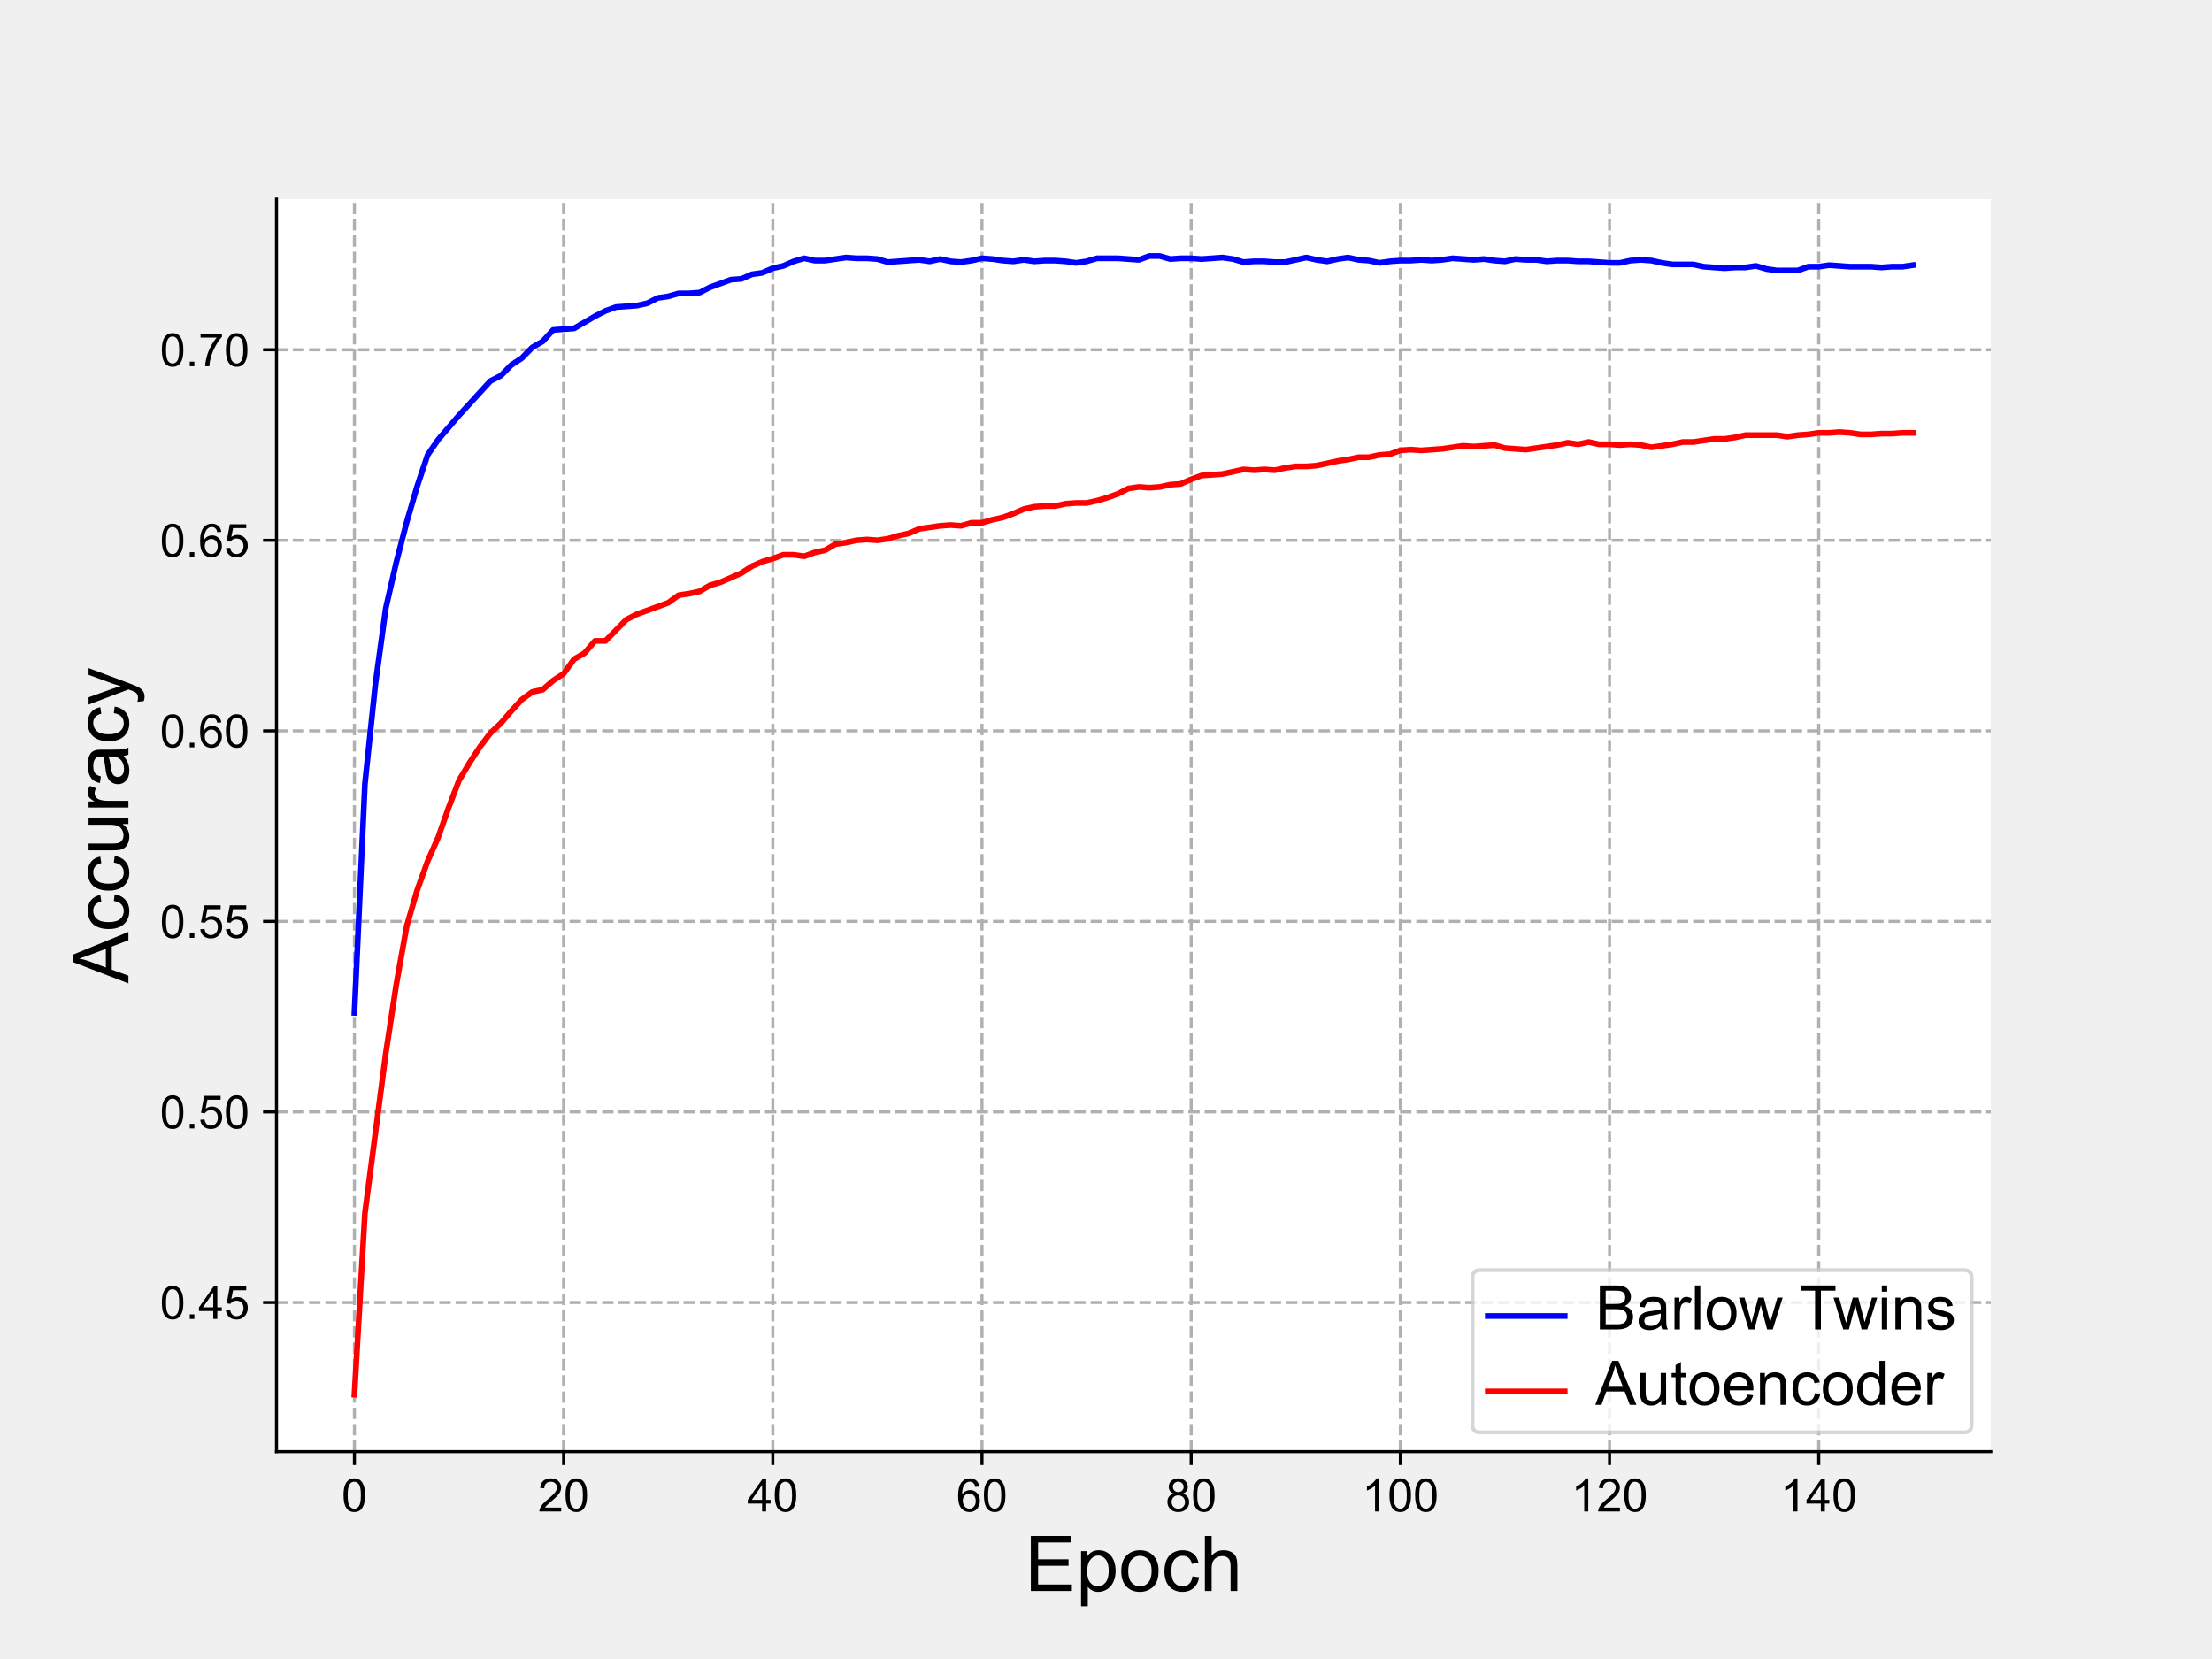
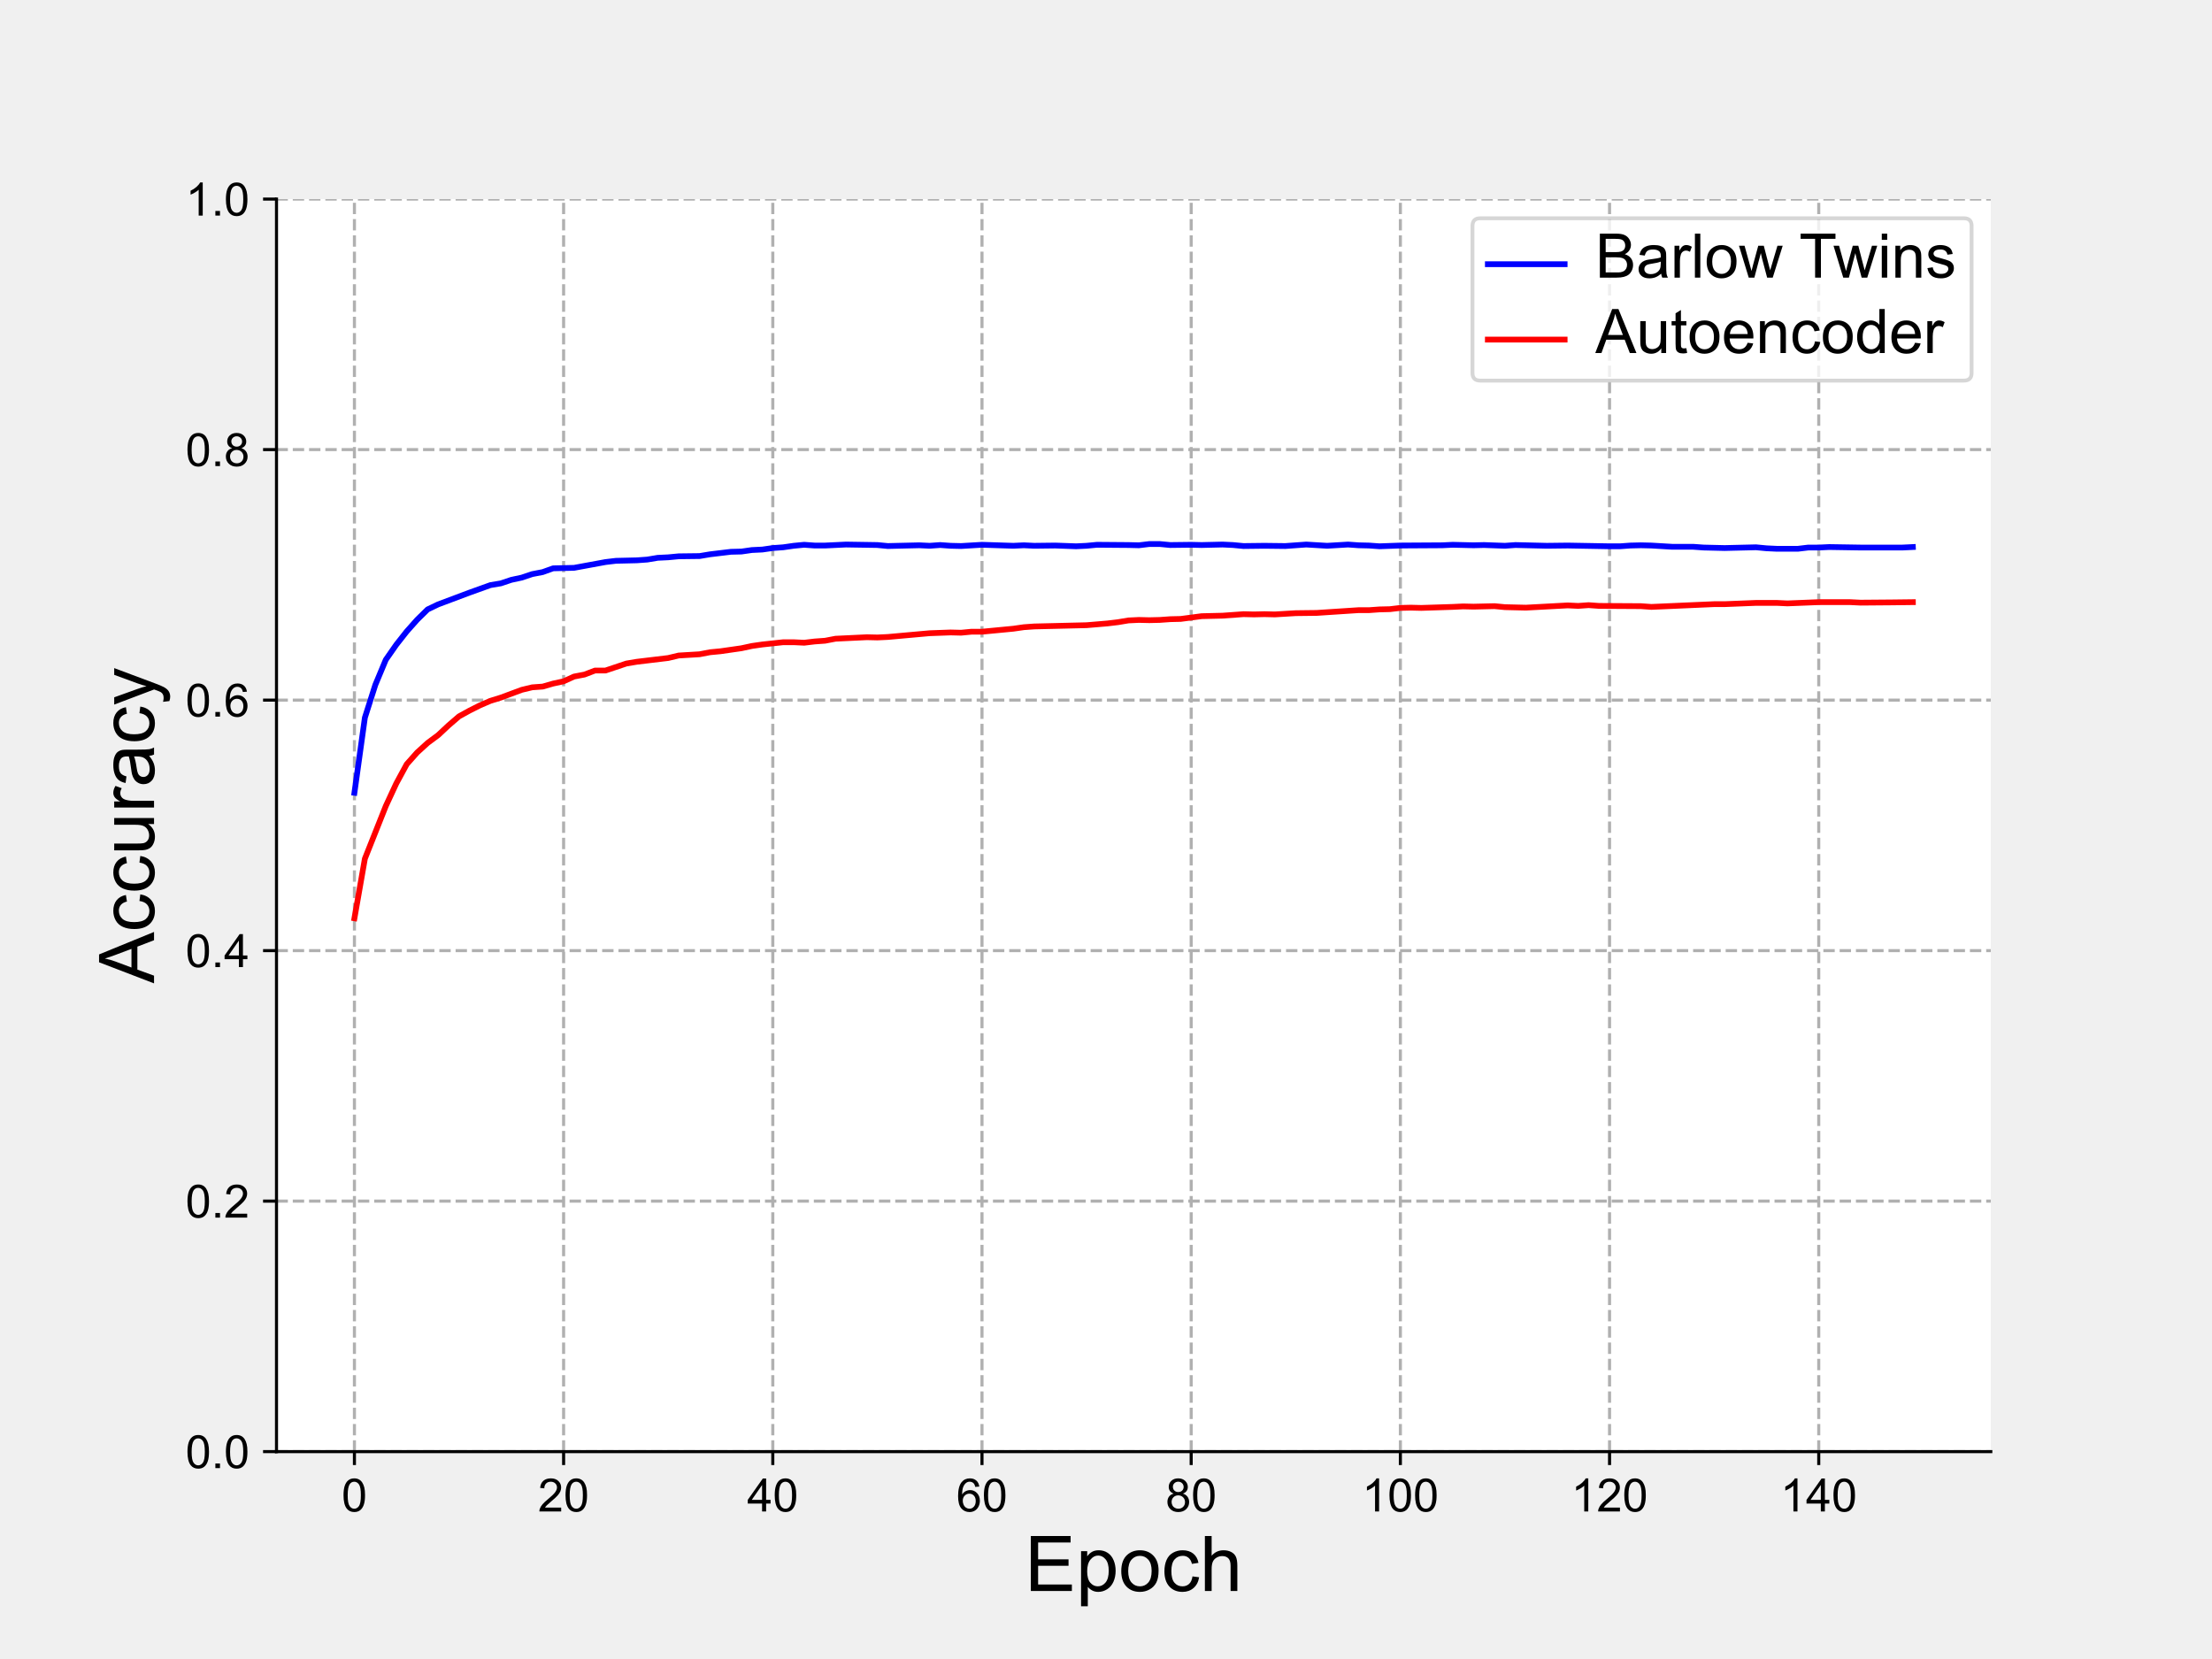
<svg xmlns="http://www.w3.org/2000/svg" xmlns:xlink="http://www.w3.org/1999/xlink" width="576pt" height="432pt" viewBox="0 0 576 432" version="1.1">
  <defs>
    <style type="text/css">*{stroke-linejoin: round; stroke-linecap: butt}</style>
  </defs>
  <g id="figure_1">
    <g id="patch_1">
      <path d="M 0 432  L 576 432  L 576 0  L 0 0  L 0 432  z " style="fill: none" />
    </g>
    <g id="axes_1">
      <g id="patch_2">
        <path d="M 72 378  L 518.4 378  L 518.4 51.84  L 72 51.84  z " style="fill: #ffffff" />
      </g>
      <g id="matplotlib.axis_1">
        <g id="xtick_1">
          <g id="line2d_1">
-             <path d="M 92.291 378  L 92.291 51.84  " clip-path="url(#pd581f96bc4)" style="fill: none; stroke-dasharray: 2.96,1.28; stroke-dashoffset: 0; stroke: #b0b0b0; stroke-width: 0.8" />
+             <path d="M 92.291 378  L 92.291 51.84  " clip-path="url(#pb1e32f045e)" style="fill: none; stroke-dasharray: 2.96,1.28; stroke-dashoffset: 0; stroke: #b0b0b0; stroke-width: 0.8" />
          </g>
          <g id="line2d_2">
            <defs>
-               <path id="m4a6453e1aa" d="M 0 0  L 0 3.5  " style="stroke: #000000; stroke-width: 0.8" />
-             </defs>
-             <g>
-               <use xlink:href="#m4a6453e1aa" x="92.291" y="378" style="stroke: #000000; stroke-width: 0.8" />
+               <path id="m71826ee433" d="M 0 0  L 0 3.5  " style="stroke: #000000; stroke-width: 0.8" />
+             </defs>
+             <g>
+               <use xlink:href="#m71826ee433" x="92.291" y="378" style="stroke: #000000; stroke-width: 0.8" />
            </g>
          </g>
          <g id="text_1">
            <g transform="translate(88.95435 393.5894)scale(0.12 -0.12)">
              <defs>
                <path id="ArialMT-30" d="M 266 2259  Q 266 3072 433 3567  Q 600 4063 929 4331  Q 1259 4600 1759 4600  Q 2128 4600 2406 4451  Q 2684 4303 2865 4023  Q 3047 3744 3150 3342  Q 3253 2941 3253 2259  Q 3253 1453 3087 958  Q 2922 463 2592 192  Q 2263 -78 1759 -78  Q 1097 -78 719 397  Q 266 969 266 2259  z M 844 2259  Q 844 1131 1108 757  Q 1372 384 1759 384  Q 2147 384 2411 759  Q 2675 1134 2675 2259  Q 2675 3391 2411 3762  Q 2147 4134 1753 4134  Q 1366 4134 1134 3806  Q 844 3388 844 2259  z " transform="scale(0.015625)" />
              </defs>
              <use xlink:href="#ArialMT-30" />
            </g>
          </g>
        </g>
        <g id="xtick_2">
          <g id="line2d_3">
-             <path d="M 146.763 378  L 146.763 51.84  " clip-path="url(#pd581f96bc4)" style="fill: none; stroke-dasharray: 2.96,1.28; stroke-dashoffset: 0; stroke: #b0b0b0; stroke-width: 0.8" />
+             <path d="M 146.763 378  L 146.763 51.84  " clip-path="url(#pb1e32f045e)" style="fill: none; stroke-dasharray: 2.96,1.28; stroke-dashoffset: 0; stroke: #b0b0b0; stroke-width: 0.8" />
          </g>
          <g id="line2d_4">
            <g>
-               <use xlink:href="#m4a6453e1aa" x="146.763" y="378" style="stroke: #000000; stroke-width: 0.8" />
+               <use xlink:href="#m71826ee433" x="146.763" y="378" style="stroke: #000000; stroke-width: 0.8" />
            </g>
          </g>
          <g id="text_2">
            <g transform="translate(140.09 393.5894)scale(0.12 -0.12)">
              <defs>
                <path id="ArialMT-32" d="M 3222 541  L 3222 0  L 194 0  Q 188 203 259 391  Q 375 700 629 1000  Q 884 1300 1366 1694  Q 2113 2306 2375 2664  Q 2638 3022 2638 3341  Q 2638 3675 2398 3904  Q 2159 4134 1775 4134  Q 1369 4134 1125 3890  Q 881 3647 878 3216  L 300 3275  Q 359 3922 746 4261  Q 1134 4600 1788 4600  Q 2447 4600 2831 4234  Q 3216 3869 3216 3328  Q 3216 3053 3103 2787  Q 2991 2522 2730 2228  Q 2469 1934 1863 1422  Q 1356 997 1212 845  Q 1069 694 975 541  L 3222 541  z " transform="scale(0.015625)" />
              </defs>
              <use xlink:href="#ArialMT-32" />
              <use xlink:href="#ArialMT-30" x="55.615" />
            </g>
          </g>
        </g>
        <g id="xtick_3">
          <g id="line2d_5">
-             <path d="M 201.235 378  L 201.235 51.84  " clip-path="url(#pd581f96bc4)" style="fill: none; stroke-dasharray: 2.96,1.28; stroke-dashoffset: 0; stroke: #b0b0b0; stroke-width: 0.8" />
+             <path d="M 201.235 378  L 201.235 51.84  " clip-path="url(#pb1e32f045e)" style="fill: none; stroke-dasharray: 2.96,1.28; stroke-dashoffset: 0; stroke: #b0b0b0; stroke-width: 0.8" />
          </g>
          <g id="line2d_6">
            <g>
-               <use xlink:href="#m4a6453e1aa" x="201.235" y="378" style="stroke: #000000; stroke-width: 0.8" />
+               <use xlink:href="#m71826ee433" x="201.235" y="378" style="stroke: #000000; stroke-width: 0.8" />
            </g>
          </g>
          <g id="text_3">
            <g transform="translate(194.5623 393.5894)scale(0.12 -0.12)">
              <defs>
                <path id="ArialMT-34" d="M 2069 0  L 2069 1097  L 81 1097  L 81 1613  L 2172 4581  L 2631 4581  L 2631 1613  L 3250 1613  L 3250 1097  L 2631 1097  L 2631 0  L 2069 0  z M 2069 1613  L 2069 3678  L 634 1613  L 2069 1613  z " transform="scale(0.015625)" />
              </defs>
              <use xlink:href="#ArialMT-34" />
              <use xlink:href="#ArialMT-30" x="55.615" />
            </g>
          </g>
        </g>
        <g id="xtick_4">
          <g id="line2d_7">
-             <path d="M 255.708 378  L 255.708 51.84  " clip-path="url(#pd581f96bc4)" style="fill: none; stroke-dasharray: 2.96,1.28; stroke-dashoffset: 0; stroke: #b0b0b0; stroke-width: 0.8" />
+             <path d="M 255.708 378  L 255.708 51.84  " clip-path="url(#pb1e32f045e)" style="fill: none; stroke-dasharray: 2.96,1.28; stroke-dashoffset: 0; stroke: #b0b0b0; stroke-width: 0.8" />
          </g>
          <g id="line2d_8">
            <g>
-               <use xlink:href="#m4a6453e1aa" x="255.708" y="378" style="stroke: #000000; stroke-width: 0.8" />
+               <use xlink:href="#m71826ee433" x="255.708" y="378" style="stroke: #000000; stroke-width: 0.8" />
            </g>
          </g>
          <g id="text_4">
            <g transform="translate(249.0345 393.5894)scale(0.12 -0.12)">
              <defs>
                <path id="ArialMT-36" d="M 3184 3459  L 2625 3416  Q 2550 3747 2413 3897  Q 2184 4138 1850 4138  Q 1581 4138 1378 3988  Q 1113 3794 959 3422  Q 806 3050 800 2363  Q 1003 2672 1297 2822  Q 1591 2972 1913 2972  Q 2475 2972 2870 2558  Q 3266 2144 3266 1488  Q 3266 1056 3080 686  Q 2894 316 2569 119  Q 2244 -78 1831 -78  Q 1128 -78 684 439  Q 241 956 241 2144  Q 241 3472 731 4075  Q 1159 4600 1884 4600  Q 2425 4600 2770 4297  Q 3116 3994 3184 3459  z M 888 1484  Q 888 1194 1011 928  Q 1134 663 1356 523  Q 1578 384 1822 384  Q 2178 384 2434 671  Q 2691 959 2691 1453  Q 2691 1928 2437 2201  Q 2184 2475 1800 2475  Q 1419 2475 1153 2201  Q 888 1928 888 1484  z " transform="scale(0.015625)" />
              </defs>
              <use xlink:href="#ArialMT-36" />
              <use xlink:href="#ArialMT-30" x="55.615" />
            </g>
          </g>
        </g>
        <g id="xtick_5">
          <g id="line2d_9">
-             <path d="M 310.18 378  L 310.18 51.84  " clip-path="url(#pd581f96bc4)" style="fill: none; stroke-dasharray: 2.96,1.28; stroke-dashoffset: 0; stroke: #b0b0b0; stroke-width: 0.8" />
+             <path d="M 310.18 378  L 310.18 51.84  " clip-path="url(#pb1e32f045e)" style="fill: none; stroke-dasharray: 2.96,1.28; stroke-dashoffset: 0; stroke: #b0b0b0; stroke-width: 0.8" />
          </g>
          <g id="line2d_10">
            <g>
-               <use xlink:href="#m4a6453e1aa" x="310.18" y="378" style="stroke: #000000; stroke-width: 0.8" />
+               <use xlink:href="#m71826ee433" x="310.18" y="378" style="stroke: #000000; stroke-width: 0.8" />
            </g>
          </g>
          <g id="text_5">
            <g transform="translate(303.5067 393.5894)scale(0.12 -0.12)">
              <defs>
                <path id="ArialMT-38" d="M 1131 2484  Q 781 2613 612 2850  Q 444 3088 444 3419  Q 444 3919 803 4259  Q 1163 4600 1759 4600  Q 2359 4600 2725 4251  Q 3091 3903 3091 3403  Q 3091 3084 2923 2848  Q 2756 2613 2416 2484  Q 2838 2347 3058 2040  Q 3278 1734 3278 1309  Q 3278 722 2862 322  Q 2447 -78 1769 -78  Q 1091 -78 675 323  Q 259 725 259 1325  Q 259 1772 486 2073  Q 713 2375 1131 2484  z M 1019 3438  Q 1019 3113 1228 2906  Q 1438 2700 1772 2700  Q 2097 2700 2305 2904  Q 2513 3109 2513 3406  Q 2513 3716 2298 3927  Q 2084 4138 1766 4138  Q 1444 4138 1231 3931  Q 1019 3725 1019 3438  z M 838 1322  Q 838 1081 952 856  Q 1066 631 1291 507  Q 1516 384 1775 384  Q 2178 384 2440 643  Q 2703 903 2703 1303  Q 2703 1709 2433 1975  Q 2163 2241 1756 2241  Q 1359 2241 1098 1978  Q 838 1716 838 1322  z " transform="scale(0.015625)" />
              </defs>
              <use xlink:href="#ArialMT-38" />
              <use xlink:href="#ArialMT-30" x="55.615" />
            </g>
          </g>
        </g>
        <g id="xtick_6">
          <g id="line2d_11">
-             <path d="M 364.652 378  L 364.652 51.84  " clip-path="url(#pd581f96bc4)" style="fill: none; stroke-dasharray: 2.96,1.28; stroke-dashoffset: 0; stroke: #b0b0b0; stroke-width: 0.8" />
+             <path d="M 364.652 378  L 364.652 51.84  " clip-path="url(#pb1e32f045e)" style="fill: none; stroke-dasharray: 2.96,1.28; stroke-dashoffset: 0; stroke: #b0b0b0; stroke-width: 0.8" />
          </g>
          <g id="line2d_12">
            <g>
-               <use xlink:href="#m4a6453e1aa" x="364.652" y="378" style="stroke: #000000; stroke-width: 0.8" />
+               <use xlink:href="#m71826ee433" x="364.652" y="378" style="stroke: #000000; stroke-width: 0.8" />
            </g>
          </g>
          <g id="text_6">
            <g transform="translate(354.6424 393.5894)scale(0.12 -0.12)">
              <defs>
                <path id="ArialMT-31" d="M 2384 0  L 1822 0  L 1822 3584  Q 1619 3391 1289 3197  Q 959 3003 697 2906  L 697 3450  Q 1169 3672 1522 3987  Q 1875 4303 2022 4600  L 2384 4600  L 2384 0  z " transform="scale(0.015625)" />
              </defs>
              <use xlink:href="#ArialMT-31" />
              <use xlink:href="#ArialMT-30" x="55.615" />
              <use xlink:href="#ArialMT-30" x="111.23" />
            </g>
          </g>
        </g>
        <g id="xtick_7">
          <g id="line2d_13">
-             <path d="M 419.124 378  L 419.124 51.84  " clip-path="url(#pd581f96bc4)" style="fill: none; stroke-dasharray: 2.96,1.28; stroke-dashoffset: 0; stroke: #b0b0b0; stroke-width: 0.8" />
+             <path d="M 419.124 378  L 419.124 51.84  " clip-path="url(#pb1e32f045e)" style="fill: none; stroke-dasharray: 2.96,1.28; stroke-dashoffset: 0; stroke: #b0b0b0; stroke-width: 0.8" />
          </g>
          <g id="line2d_14">
            <g>
-               <use xlink:href="#m4a6453e1aa" x="419.124" y="378" style="stroke: #000000; stroke-width: 0.8" />
+               <use xlink:href="#m71826ee433" x="419.124" y="378" style="stroke: #000000; stroke-width: 0.8" />
            </g>
          </g>
          <g id="text_7">
            <g transform="translate(409.1147 393.5894)scale(0.12 -0.12)">
              <use xlink:href="#ArialMT-31" />
              <use xlink:href="#ArialMT-32" x="55.615" />
              <use xlink:href="#ArialMT-30" x="111.23" />
            </g>
          </g>
        </g>
        <g id="xtick_8">
          <g id="line2d_15">
-             <path d="M 473.597 378  L 473.597 51.84  " clip-path="url(#pd581f96bc4)" style="fill: none; stroke-dasharray: 2.96,1.28; stroke-dashoffset: 0; stroke: #b0b0b0; stroke-width: 0.8" />
+             <path d="M 473.597 378  L 473.597 51.84  " clip-path="url(#pb1e32f045e)" style="fill: none; stroke-dasharray: 2.96,1.28; stroke-dashoffset: 0; stroke: #b0b0b0; stroke-width: 0.8" />
          </g>
          <g id="line2d_16">
            <g>
-               <use xlink:href="#m4a6453e1aa" x="473.597" y="378" style="stroke: #000000; stroke-width: 0.8" />
+               <use xlink:href="#m71826ee433" x="473.597" y="378" style="stroke: #000000; stroke-width: 0.8" />
            </g>
          </g>
          <g id="text_8">
            <g transform="translate(463.5869 393.5894)scale(0.12 -0.12)">
              <use xlink:href="#ArialMT-31" />
              <use xlink:href="#ArialMT-34" x="55.615" />
              <use xlink:href="#ArialMT-30" x="111.23" />
            </g>
          </g>
        </g>
        <g id="text_9">
          <g transform="translate(266.8469 414.29)scale(0.2 -0.2)">
            <defs>
              <path id="ArialMT-45" d="M 506 0  L 506 4581  L 3819 4581  L 3819 4041  L 1113 4041  L 1113 2638  L 3647 2638  L 3647 2100  L 1113 2100  L 1113 541  L 3925 541  L 3925 0  L 506 0  z " transform="scale(0.015625)" />
              <path id="ArialMT-70" d="M 422 -1272  L 422 3319  L 934 3319  L 934 2888  Q 1116 3141 1344 3267  Q 1572 3394 1897 3394  Q 2322 3394 2647 3175  Q 2972 2956 3137 2557  Q 3303 2159 3303 1684  Q 3303 1175 3120 767  Q 2938 359 2589 142  Q 2241 -75 1856 -75  Q 1575 -75 1351 44  Q 1128 163 984 344  L 984 -1272  L 422 -1272  z M 931 1641  Q 931 1000 1190 694  Q 1450 388 1819 388  Q 2194 388 2461 705  Q 2728 1022 2728 1688  Q 2728 2322 2467 2637  Q 2206 2953 1844 2953  Q 1484 2953 1207 2617  Q 931 2281 931 1641  z " transform="scale(0.015625)" />
              <path id="ArialMT-6f" d="M 213 1659  Q 213 2581 725 3025  Q 1153 3394 1769 3394  Q 2453 3394 2887 2945  Q 3322 2497 3322 1706  Q 3322 1066 3130 698  Q 2938 331 2570 128  Q 2203 -75 1769 -75  Q 1072 -75 642 372  Q 213 819 213 1659  z M 791 1659  Q 791 1022 1069 705  Q 1347 388 1769 388  Q 2188 388 2466 706  Q 2744 1025 2744 1678  Q 2744 2294 2464 2611  Q 2184 2928 1769 2928  Q 1347 2928 1069 2612  Q 791 2297 791 1659  z " transform="scale(0.015625)" />
              <path id="ArialMT-63" d="M 2588 1216  L 3141 1144  Q 3050 572 2676 248  Q 2303 -75 1759 -75  Q 1078 -75 664 370  Q 250 816 250 1647  Q 250 2184 428 2587  Q 606 2991 970 3192  Q 1334 3394 1763 3394  Q 2303 3394 2647 3120  Q 2991 2847 3088 2344  L 2541 2259  Q 2463 2594 2264 2762  Q 2066 2931 1784 2931  Q 1359 2931 1093 2626  Q 828 2322 828 1663  Q 828 994 1084 691  Q 1341 388 1753 388  Q 2084 388 2306 591  Q 2528 794 2588 1216  z " transform="scale(0.015625)" />
              <path id="ArialMT-68" d="M 422 0  L 422 4581  L 984 4581  L 984 2938  Q 1378 3394 1978 3394  Q 2347 3394 2619 3248  Q 2891 3103 3008 2847  Q 3125 2591 3125 2103  L 3125 0  L 2563 0  L 2563 2103  Q 2563 2525 2380 2717  Q 2197 2909 1863 2909  Q 1613 2909 1392 2779  Q 1172 2650 1078 2428  Q 984 2206 984 1816  L 984 0  L 422 0  z " transform="scale(0.015625)" />
            </defs>
            <use xlink:href="#ArialMT-45" />
            <use xlink:href="#ArialMT-70" x="66.699" />
            <use xlink:href="#ArialMT-6f" x="122.314" />
            <use xlink:href="#ArialMT-63" x="177.93" />
            <use xlink:href="#ArialMT-68" x="227.93" />
          </g>
        </g>
      </g>
      <g id="matplotlib.axis_2">
        <g id="ytick_1">
          <g id="line2d_17">
-             <path d="M 72 339.16  L 518.4 339.16  " clip-path="url(#pd581f96bc4)" style="fill: none; stroke-dasharray: 2.96,1.28; stroke-dashoffset: 0; stroke: #b0b0b0; stroke-width: 0.8" />
+             <path d="M 72 378  L 518.4 378  " clip-path="url(#pb1e32f045e)" style="fill: none; stroke-dasharray: 2.96,1.28; stroke-dashoffset: 0; stroke: #b0b0b0; stroke-width: 0.8" />
          </g>
          <g id="line2d_18">
            <defs>
-               <path id="m9ab06ea732" d="M 0 0  L -3.5 0  " style="stroke: #000000; stroke-width: 0.8" />
-             </defs>
-             <g>
-               <use xlink:href="#m9ab06ea732" x="72" y="339.16" style="stroke: #000000; stroke-width: 0.8" />
+               <path id="m8880278ba0" d="M 0 0  L -3.5 0  " style="stroke: #000000; stroke-width: 0.8" />
+             </defs>
+             <g>
+               <use xlink:href="#m8880278ba0" x="72" y="378" style="stroke: #000000; stroke-width: 0.8" />
            </g>
          </g>
          <g id="text_10">
-             <g transform="translate(41.64688 343.4548)scale(0.12 -0.12)">
+             <g transform="translate(48.32 382.2947)scale(0.12 -0.12)">
              <defs>
                <path id="ArialMT-2e" d="M 581 0  L 581 641  L 1222 641  L 1222 0  L 581 0  z " transform="scale(0.015625)" />
-                 <path id="ArialMT-35" d="M 266 1200  L 856 1250  Q 922 819 1161 601  Q 1400 384 1738 384  Q 2144 384 2425 690  Q 2706 997 2706 1503  Q 2706 1984 2436 2262  Q 2166 2541 1728 2541  Q 1456 2541 1237 2417  Q 1019 2294 894 2097  L 366 2166  L 809 4519  L 3088 4519  L 3088 3981  L 1259 3981  L 1013 2750  Q 1425 3038 1878 3038  Q 2478 3038 2890 2622  Q 3303 2206 3303 1553  Q 3303 931 2941 478  Q 2500 -78 1738 -78  Q 1113 -78 717 272  Q 322 622 266 1200  z " transform="scale(0.015625)" />
-               </defs>
-               <use xlink:href="#ArialMT-30" />
-               <use xlink:href="#ArialMT-2e" x="55.615" />
-               <use xlink:href="#ArialMT-34" x="83.398" />
-               <use xlink:href="#ArialMT-35" x="139.014" />
+               </defs>
+               <use xlink:href="#ArialMT-30" />
+               <use xlink:href="#ArialMT-2e" x="55.615" />
+               <use xlink:href="#ArialMT-30" x="83.398" />
            </g>
          </g>
        </g>
        <g id="ytick_2">
          <g id="line2d_19">
-             <path d="M 72 289.543  L 518.4 289.543  " clip-path="url(#pd581f96bc4)" style="fill: none; stroke-dasharray: 2.96,1.28; stroke-dashoffset: 0; stroke: #b0b0b0; stroke-width: 0.8" />
+             <path d="M 72 312.768  L 518.4 312.768  " clip-path="url(#pb1e32f045e)" style="fill: none; stroke-dasharray: 2.96,1.28; stroke-dashoffset: 0; stroke: #b0b0b0; stroke-width: 0.8" />
          </g>
          <g id="line2d_20">
            <g>
-               <use xlink:href="#m9ab06ea732" x="72" y="289.543" style="stroke: #000000; stroke-width: 0.8" />
+               <use xlink:href="#m8880278ba0" x="72" y="312.768" style="stroke: #000000; stroke-width: 0.8" />
            </g>
          </g>
          <g id="text_11">
-             <g transform="translate(41.64688 293.8381)scale(0.12 -0.12)">
-               <use xlink:href="#ArialMT-30" />
-               <use xlink:href="#ArialMT-2e" x="55.615" />
-               <use xlink:href="#ArialMT-35" x="83.398" />
-               <use xlink:href="#ArialMT-30" x="139.014" />
+             <g transform="translate(48.32 317.0627)scale(0.12 -0.12)">
+               <use xlink:href="#ArialMT-30" />
+               <use xlink:href="#ArialMT-2e" x="55.615" />
+               <use xlink:href="#ArialMT-32" x="83.398" />
            </g>
          </g>
        </g>
        <g id="ytick_3">
          <g id="line2d_21">
-             <path d="M 72 239.927  L 518.4 239.927  " clip-path="url(#pd581f96bc4)" style="fill: none; stroke-dasharray: 2.96,1.28; stroke-dashoffset: 0; stroke: #b0b0b0; stroke-width: 0.8" />
+             <path d="M 72 247.536  L 518.4 247.536  " clip-path="url(#pb1e32f045e)" style="fill: none; stroke-dasharray: 2.96,1.28; stroke-dashoffset: 0; stroke: #b0b0b0; stroke-width: 0.8" />
          </g>
          <g id="line2d_22">
            <g>
-               <use xlink:href="#m9ab06ea732" x="72" y="239.927" style="stroke: #000000; stroke-width: 0.8" />
+               <use xlink:href="#m8880278ba0" x="72" y="247.536" style="stroke: #000000; stroke-width: 0.8" />
            </g>
          </g>
          <g id="text_12">
-             <g transform="translate(41.64688 244.2215)scale(0.12 -0.12)">
-               <use xlink:href="#ArialMT-30" />
-               <use xlink:href="#ArialMT-2e" x="55.615" />
-               <use xlink:href="#ArialMT-35" x="83.398" />
-               <use xlink:href="#ArialMT-35" x="139.014" />
+             <g transform="translate(48.32 251.8307)scale(0.12 -0.12)">
+               <use xlink:href="#ArialMT-30" />
+               <use xlink:href="#ArialMT-2e" x="55.615" />
+               <use xlink:href="#ArialMT-34" x="83.398" />
            </g>
          </g>
        </g>
        <g id="ytick_4">
          <g id="line2d_23">
-             <path d="M 72 190.31  L 518.4 190.31  " clip-path="url(#pd581f96bc4)" style="fill: none; stroke-dasharray: 2.96,1.28; stroke-dashoffset: 0; stroke: #b0b0b0; stroke-width: 0.8" />
+             <path d="M 72 182.304  L 518.4 182.304  " clip-path="url(#pb1e32f045e)" style="fill: none; stroke-dasharray: 2.96,1.28; stroke-dashoffset: 0; stroke: #b0b0b0; stroke-width: 0.8" />
          </g>
          <g id="line2d_24">
            <g>
-               <use xlink:href="#m9ab06ea732" x="72" y="190.31" style="stroke: #000000; stroke-width: 0.8" />
+               <use xlink:href="#m8880278ba0" x="72" y="182.304" style="stroke: #000000; stroke-width: 0.8" />
            </g>
          </g>
          <g id="text_13">
-             <g transform="translate(41.64688 194.6048)scale(0.12 -0.12)">
+             <g transform="translate(48.32 186.5987)scale(0.12 -0.12)">
              <use xlink:href="#ArialMT-30" />
              <use xlink:href="#ArialMT-2e" x="55.615" />
              <use xlink:href="#ArialMT-36" x="83.398" />
-               <use xlink:href="#ArialMT-30" x="139.014" />
            </g>
          </g>
        </g>
        <g id="ytick_5">
          <g id="line2d_25">
-             <path d="M 72 140.693  L 518.4 140.693  " clip-path="url(#pd581f96bc4)" style="fill: none; stroke-dasharray: 2.96,1.28; stroke-dashoffset: 0; stroke: #b0b0b0; stroke-width: 0.8" />
+             <path d="M 72 117.072  L 518.4 117.072  " clip-path="url(#pb1e32f045e)" style="fill: none; stroke-dasharray: 2.96,1.28; stroke-dashoffset: 0; stroke: #b0b0b0; stroke-width: 0.8" />
          </g>
          <g id="line2d_26">
            <g>
-               <use xlink:href="#m9ab06ea732" x="72" y="140.693" style="stroke: #000000; stroke-width: 0.8" />
+               <use xlink:href="#m8880278ba0" x="72" y="117.072" style="stroke: #000000; stroke-width: 0.8" />
            </g>
          </g>
          <g id="text_14">
-             <g transform="translate(41.64688 144.9882)scale(0.12 -0.12)">
-               <use xlink:href="#ArialMT-30" />
-               <use xlink:href="#ArialMT-2e" x="55.615" />
-               <use xlink:href="#ArialMT-36" x="83.398" />
-               <use xlink:href="#ArialMT-35" x="139.014" />
+             <g transform="translate(48.32 121.3667)scale(0.12 -0.12)">
+               <use xlink:href="#ArialMT-30" />
+               <use xlink:href="#ArialMT-2e" x="55.615" />
+               <use xlink:href="#ArialMT-38" x="83.398" />
            </g>
          </g>
        </g>
        <g id="ytick_6">
          <g id="line2d_27">
-             <path d="M 72 91.077  L 518.4 91.077  " clip-path="url(#pd581f96bc4)" style="fill: none; stroke-dasharray: 2.96,1.28; stroke-dashoffset: 0; stroke: #b0b0b0; stroke-width: 0.8" />
+             <path d="M 72 51.84  L 518.4 51.84  " clip-path="url(#pb1e32f045e)" style="fill: none; stroke-dasharray: 2.96,1.28; stroke-dashoffset: 0; stroke: #b0b0b0; stroke-width: 0.8" />
          </g>
          <g id="line2d_28">
            <g>
-               <use xlink:href="#m9ab06ea732" x="72" y="91.077" style="stroke: #000000; stroke-width: 0.8" />
+               <use xlink:href="#m8880278ba0" x="72" y="51.84" style="stroke: #000000; stroke-width: 0.8" />
            </g>
          </g>
          <g id="text_15">
-             <g transform="translate(41.64688 95.37153)scale(0.12 -0.12)">
-               <defs>
-                 <path id="ArialMT-37" d="M 303 3981  L 303 4522  L 3269 4522  L 3269 4084  Q 2831 3619 2401 2847  Q 1972 2075 1738 1259  Q 1569 684 1522 0  L 944 0  Q 953 541 1156 1306  Q 1359 2072 1739 2783  Q 2119 3494 2547 3981  L 303 3981  z " transform="scale(0.015625)" />
-               </defs>
-               <use xlink:href="#ArialMT-30" />
-               <use xlink:href="#ArialMT-2e" x="55.615" />
-               <use xlink:href="#ArialMT-37" x="83.398" />
-               <use xlink:href="#ArialMT-30" x="139.014" />
+             <g transform="translate(48.32 56.13469)scale(0.12 -0.12)">
+               <use xlink:href="#ArialMT-31" />
+               <use xlink:href="#ArialMT-2e" x="55.615" />
+               <use xlink:href="#ArialMT-30" x="83.398" />
            </g>
          </g>
        </g>
        <g id="text_16">
-           <g transform="translate(33.4375 256.0419)rotate(-90)scale(0.2 -0.2)">
+           <g transform="translate(40.11062 256.0419)rotate(-90)scale(0.2 -0.2)">
            <defs>
              <path id="ArialMT-41" d="M -9 0  L 1750 4581  L 2403 4581  L 4278 0  L 3588 0  L 3053 1388  L 1138 1388  L 634 0  L -9 0  z M 1313 1881  L 2866 1881  L 2388 3150  Q 2169 3728 2063 4100  Q 1975 3659 1816 3225  L 1313 1881  z " transform="scale(0.015625)" />
              <path id="ArialMT-75" d="M 2597 0  L 2597 488  Q 2209 -75 1544 -75  Q 1250 -75 995 37  Q 741 150 617 320  Q 494 491 444 738  Q 409 903 409 1263  L 409 3319  L 972 3319  L 972 1478  Q 972 1038 1006 884  Q 1059 663 1231 536  Q 1403 409 1656 409  Q 1909 409 2131 539  Q 2353 669 2445 892  Q 2538 1116 2538 1541  L 2538 3319  L 3100 3319  L 3100 0  L 2597 0  z " transform="scale(0.015625)" />
              <path id="ArialMT-72" d="M 416 0  L 416 3319  L 922 3319  L 922 2816  Q 1116 3169 1280 3281  Q 1444 3394 1641 3394  Q 1925 3394 2219 3213  L 2025 2691  Q 1819 2813 1613 2813  Q 1428 2813 1281 2702  Q 1134 2591 1072 2394  Q 978 2094 978 1738  L 978 0  L 416 0  z " transform="scale(0.015625)" />
              <path id="ArialMT-61" d="M 2588 409  Q 2275 144 1986 34  Q 1697 -75 1366 -75  Q 819 -75 525 192  Q 231 459 231 875  Q 231 1119 342 1320  Q 453 1522 633 1644  Q 813 1766 1038 1828  Q 1203 1872 1538 1913  Q 2219 1994 2541 2106  Q 2544 2222 2544 2253  Q 2544 2597 2384 2738  Q 2169 2928 1744 2928  Q 1347 2928 1158 2789  Q 969 2650 878 2297  L 328 2372  Q 403 2725 575 2942  Q 747 3159 1072 3276  Q 1397 3394 1825 3394  Q 2250 3394 2515 3294  Q 2781 3194 2906 3042  Q 3031 2891 3081 2659  Q 3109 2516 3109 2141  L 3109 1391  Q 3109 606 3145 398  Q 3181 191 3288 0  L 2700 0  Q 2613 175 2588 409  z M 2541 1666  Q 2234 1541 1622 1453  Q 1275 1403 1131 1340  Q 988 1278 909 1158  Q 831 1038 831 891  Q 831 666 1001 516  Q 1172 366 1500 366  Q 1825 366 2078 508  Q 2331 650 2450 897  Q 2541 1088 2541 1459  L 2541 1666  z " transform="scale(0.015625)" />
              <path id="ArialMT-79" d="M 397 -1278  L 334 -750  Q 519 -800 656 -800  Q 844 -800 956 -737  Q 1069 -675 1141 -563  Q 1194 -478 1313 -144  Q 1328 -97 1363 -6  L 103 3319  L 709 3319  L 1400 1397  Q 1534 1031 1641 628  Q 1738 1016 1872 1384  L 2581 3319  L 3144 3319  L 1881 -56  Q 1678 -603 1566 -809  Q 1416 -1088 1222 -1217  Q 1028 -1347 759 -1347  Q 597 -1347 397 -1278  z " transform="scale(0.015625)" />
            </defs>
            <use xlink:href="#ArialMT-41" />
            <use xlink:href="#ArialMT-63" x="66.699" />
            <use xlink:href="#ArialMT-63" x="116.699" />
            <use xlink:href="#ArialMT-75" x="166.699" />
            <use xlink:href="#ArialMT-72" x="222.314" />
            <use xlink:href="#ArialMT-61" x="255.615" />
            <use xlink:href="#ArialMT-63" x="311.23" />
            <use xlink:href="#ArialMT-79" x="361.23" />
          </g>
        </g>
      </g>
      <g id="line2d_29">
-         <path d="M 92.291 263.743  L 95.015 204.203  L 97.738 178.204  L 100.462 158.357  L 103.185 146.449  L 105.909 135.93  L 108.633 126.602  L 111.356 118.465  L 114.08 114.496  L 119.527 108.145  L 127.698 99.214  L 130.421 97.825  L 133.145 95.046  L 135.869 93.26  L 138.592 90.481  L 141.316 88.894  L 144.04 85.917  L 149.487 85.52  L 154.934 82.344  L 157.658 80.955  L 160.381 79.963  L 165.828 79.566  L 168.552 78.97  L 171.276 77.581  L 173.999 77.184  L 176.723 76.39  L 179.446 76.39  L 182.17 76.192  L 184.894 74.803  L 190.341 72.818  L 193.065 72.619  L 195.788 71.429  L 198.512 71.032  L 201.235 69.841  L 203.959 69.246  L 206.683 68.055  L 209.406 67.261  L 212.13 67.856  L 214.853 67.856  L 220.301 67.062  L 223.024 67.261  L 225.748 67.261  L 228.472 67.459  L 231.195 68.253  L 239.366 67.658  L 242.09 68.055  L 244.813 67.459  L 247.537 68.055  L 250.26 68.253  L 252.984 67.856  L 255.708 67.261  L 258.431 67.459  L 261.155 67.856  L 263.878 68.055  L 266.602 67.658  L 269.326 68.055  L 272.049 67.856  L 274.773 67.856  L 277.497 68.055  L 280.22 68.452  L 282.944 68.055  L 285.667 67.261  L 291.115 67.261  L 296.562 67.658  L 299.285 66.665  L 302.009 66.665  L 304.733 67.459  L 307.456 67.261  L 310.18 67.261  L 312.903 67.459  L 318.351 67.062  L 321.074 67.459  L 323.798 68.253  L 326.522 68.055  L 329.245 68.055  L 331.969 68.253  L 334.692 68.253  L 340.14 67.062  L 342.863 67.658  L 345.587 68.055  L 348.31 67.459  L 351.034 67.062  L 353.758 67.658  L 356.481 67.856  L 359.205 68.452  L 361.928 68.055  L 364.652 67.856  L 367.376 67.856  L 370.099 67.658  L 372.823 67.856  L 375.547 67.658  L 378.27 67.261  L 383.717 67.658  L 386.441 67.459  L 389.165 67.856  L 391.888 68.055  L 394.612 67.459  L 397.335 67.658  L 400.059 67.658  L 402.783 68.055  L 405.506 67.856  L 408.23 67.856  L 410.954 68.055  L 413.677 68.055  L 419.124 68.452  L 421.848 68.452  L 424.572 67.856  L 427.295 67.658  L 430.019 67.856  L 432.742 68.452  L 435.466 68.849  L 440.913 68.849  L 443.637 69.444  L 449.084 69.841  L 451.808 69.642  L 454.531 69.642  L 457.255 69.246  L 459.979 70.039  L 462.702 70.436  L 468.149 70.436  L 470.873 69.444  L 473.597 69.444  L 476.32 69.047  L 481.767 69.444  L 487.215 69.444  L 489.938 69.642  L 492.662 69.444  L 495.385 69.444  L 498.109 69.047  L 498.109 69.047  " clip-path="url(#pd581f96bc4)" style="fill: none; stroke: #0000ff; stroke-width: 1.5; stroke-linecap: square" />
+         <path d="M 92.291 206.44  L 95.015 186.87  L 97.738 178.325  L 100.462 171.802  L 103.185 167.888  L 105.909 164.43  L 108.633 161.365  L 111.356 158.69  L 114.08 157.385  L 122.251 154.319  L 127.698 152.363  L 130.421 151.906  L 133.145 150.993  L 135.869 150.406  L 138.592 149.492  L 141.316 148.97  L 144.04 147.992  L 149.487 147.862  L 157.658 146.361  L 160.381 146.035  L 165.828 145.905  L 168.552 145.709  L 171.276 145.252  L 173.999 145.122  L 176.723 144.861  L 182.17 144.796  L 184.894 144.339  L 190.341 143.687  L 193.065 143.621  L 195.788 143.23  L 198.512 143.1  L 201.235 142.708  L 203.959 142.512  L 206.683 142.121  L 209.406 141.86  L 212.13 142.056  L 214.853 142.056  L 220.301 141.795  L 228.472 141.925  L 231.195 142.186  L 239.366 141.991  L 242.09 142.121  L 244.813 141.925  L 247.537 142.121  L 250.26 142.186  L 255.708 141.86  L 263.878 142.121  L 266.602 141.991  L 269.326 142.121  L 274.773 142.056  L 280.22 142.252  L 282.944 142.121  L 285.667 141.86  L 293.838 141.925  L 296.562 141.991  L 299.285 141.664  L 302.009 141.664  L 304.733 141.925  L 310.18 141.86  L 312.903 141.925  L 318.351 141.795  L 321.074 141.925  L 323.798 142.186  L 329.245 142.121  L 334.692 142.186  L 340.14 141.795  L 345.587 142.121  L 351.034 141.795  L 353.758 141.991  L 356.481 142.056  L 359.205 142.252  L 364.652 142.056  L 375.547 141.991  L 378.27 141.86  L 383.717 141.991  L 386.441 141.925  L 391.888 142.121  L 394.612 141.925  L 402.783 142.121  L 408.23 142.056  L 419.124 142.252  L 421.848 142.252  L 424.572 142.056  L 427.295 141.991  L 430.019 142.056  L 435.466 142.382  L 440.913 142.382  L 443.637 142.578  L 449.084 142.708  L 457.255 142.512  L 459.979 142.773  L 462.702 142.904  L 468.149 142.904  L 470.873 142.578  L 473.597 142.578  L 476.32 142.447  L 484.491 142.578  L 495.385 142.578  L 498.109 142.447  L 498.109 142.447  " clip-path="url(#pb1e32f045e)" style="fill: none; stroke: #0000ff; stroke-width: 1.5; stroke-linecap: square" />
      </g>
      <g id="line2d_30">
-         <path d="M 92.291 363.175  L 95.015 315.939  L 100.462 274.262  L 103.185 256.4  L 105.909 241.118  L 108.633 231.79  L 111.356 224.248  L 114.08 218.095  L 116.803 210.355  L 119.527 203.21  L 122.251 198.646  L 124.974 194.478  L 127.698 190.906  L 130.421 188.325  L 133.145 185.15  L 135.869 182.173  L 138.592 180.188  L 141.316 179.593  L 144.04 177.211  L 146.763 175.425  L 149.487 171.654  L 152.21 170.067  L 154.934 166.891  L 157.658 166.891  L 163.105 161.334  L 165.828 159.945  L 173.999 156.968  L 176.723 154.983  L 179.446 154.586  L 182.17 153.991  L 184.894 152.403  L 187.617 151.609  L 193.065 149.228  L 195.788 147.441  L 198.512 146.251  L 201.235 145.457  L 203.959 144.464  L 206.683 144.464  L 209.406 144.861  L 212.13 143.869  L 214.853 143.274  L 217.577 141.686  L 220.301 141.289  L 223.024 140.693  L 225.748 140.495  L 228.472 140.693  L 231.195 140.297  L 233.919 139.503  L 236.642 138.907  L 239.366 137.716  L 244.813 136.923  L 247.537 136.724  L 250.26 136.923  L 252.984 136.129  L 255.708 136.129  L 258.431 135.335  L 261.155 134.739  L 263.878 133.747  L 266.602 132.556  L 269.326 131.961  L 272.049 131.762  L 274.773 131.762  L 277.497 131.167  L 280.22 130.969  L 282.944 130.969  L 285.667 130.373  L 288.391 129.579  L 291.115 128.587  L 293.838 127.198  L 296.562 126.801  L 299.285 126.999  L 302.009 126.801  L 304.733 126.205  L 307.456 126.007  L 310.18 124.816  L 312.903 123.824  L 318.351 123.427  L 323.798 122.236  L 326.522 122.435  L 329.245 122.236  L 331.969 122.435  L 334.692 121.839  L 337.416 121.442  L 340.14 121.442  L 342.863 121.244  L 348.31 120.053  L 351.034 119.656  L 353.758 119.061  L 356.481 119.061  L 359.205 118.465  L 361.928 118.267  L 364.652 117.274  L 367.376 117.076  L 370.099 117.274  L 375.547 116.878  L 380.994 116.084  L 383.717 116.282  L 389.165 115.885  L 391.888 116.679  L 397.335 117.076  L 405.506 115.885  L 408.23 115.29  L 410.954 115.687  L 413.677 115.091  L 416.401 115.687  L 419.124 115.687  L 421.848 115.885  L 424.572 115.687  L 427.295 115.885  L 430.019 116.481  L 435.466 115.687  L 438.19 115.091  L 440.913 115.091  L 446.36 114.297  L 449.084 114.297  L 451.808 113.901  L 454.531 113.305  L 462.702 113.305  L 465.426 113.702  L 468.149 113.305  L 470.873 113.107  L 473.597 112.71  L 476.32 112.71  L 479.044 112.511  L 481.767 112.71  L 484.491 113.107  L 487.215 113.107  L 489.938 112.908  L 492.662 112.908  L 495.385 112.71  L 498.109 112.71  L 498.109 112.71  " clip-path="url(#pd581f96bc4)" style="fill: none; stroke: #ff0000; stroke-width: 1.5; stroke-linecap: square" />
+         <path d="M 92.291 239.121  L 95.015 223.596  L 100.462 209.897  L 103.185 204.026  L 105.909 199.003  L 108.633 195.937  L 111.356 193.459  L 114.08 191.436  L 116.803 188.892  L 119.527 186.544  L 122.251 185.044  L 124.974 183.674  L 127.698 182.5  L 130.421 181.652  L 135.869 179.629  L 138.592 178.977  L 141.316 178.781  L 144.04 177.999  L 146.763 177.412  L 149.487 176.172  L 152.21 175.65  L 154.934 174.607  L 157.658 174.607  L 163.105 172.78  L 165.828 172.324  L 173.999 171.345  L 176.723 170.693  L 182.17 170.367  L 184.894 169.845  L 187.617 169.584  L 193.065 168.801  L 195.788 168.214  L 198.512 167.822  L 203.959 167.235  L 206.683 167.235  L 209.406 167.366  L 212.13 167.04  L 214.853 166.844  L 217.577 166.322  L 225.748 165.931  L 228.472 165.996  L 231.195 165.866  L 242.09 164.887  L 247.537 164.691  L 250.26 164.757  L 252.984 164.496  L 255.708 164.496  L 263.878 163.713  L 266.602 163.321  L 269.326 163.126  L 282.944 162.8  L 288.391 162.343  L 291.115 162.017  L 293.838 161.56  L 296.562 161.43  L 299.285 161.495  L 302.009 161.43  L 304.733 161.234  L 307.456 161.169  L 312.903 160.451  L 318.351 160.321  L 323.798 159.929  L 326.522 159.995  L 329.245 159.929  L 331.969 159.995  L 337.416 159.668  L 342.863 159.603  L 353.758 158.886  L 356.481 158.886  L 359.205 158.69  L 361.928 158.625  L 364.652 158.299  L 367.376 158.233  L 370.099 158.299  L 378.27 158.038  L 380.994 157.907  L 383.717 157.972  L 389.165 157.842  L 391.888 158.103  L 397.335 158.233  L 408.23 157.646  L 410.954 157.777  L 413.677 157.581  L 416.401 157.777  L 427.295 157.842  L 430.019 158.038  L 446.36 157.32  L 449.084 157.32  L 457.255 156.994  L 462.702 156.994  L 465.426 157.124  L 473.597 156.798  L 481.767 156.798  L 484.491 156.929  L 492.662 156.864  L 498.109 156.798  L 498.109 156.798  " clip-path="url(#pb1e32f045e)" style="fill: none; stroke: #ff0000; stroke-width: 1.5; stroke-linecap: square" />
      </g>
      <g id="patch_3">
        <path d="M 72 378  L 72 51.84  " style="fill: none; stroke: #000000; stroke-width: 0.8; stroke-linejoin: miter; stroke-linecap: square" />
      </g>
      <g id="patch_4">
        <path d="M 72 378  L 518.4 378  " style="fill: none; stroke: #000000; stroke-width: 0.8; stroke-linejoin: miter; stroke-linecap: square" />
      </g>
      <g id="legend_1">
        <g id="patch_5">
-           <path d="M 385.43 373  L 511.4 373  Q 513.4 373 513.4 371  L 513.4 332.735  Q 513.4 330.735 511.4 330.735  L 385.43 330.735  Q 383.43 330.735 383.43 332.735  L 383.43 371  Q 383.43 373 385.43 373  z " style="fill: #ffffff; opacity: 0.8; stroke: #cccccc; stroke-linejoin: miter" />
+           <path d="M 385.43 99.105  L 511.4 99.105  Q 513.4 99.105 513.4 97.105  L 513.4 58.84  Q 513.4 56.84 511.4 56.84  L 385.43 56.84  Q 383.43 56.84 383.43 58.84  L 383.43 97.105  Q 383.43 99.105 385.43 99.105  z " style="fill: #ffffff; opacity: 0.8; stroke: #cccccc; stroke-linejoin: miter" />
        </g>
        <g id="line2d_31">
-           <path d="M 387.43 342.688  L 397.43 342.688  L 407.43 342.688  " style="fill: none; stroke: #0000ff; stroke-width: 1.5; stroke-linecap: square" />
+           <path d="M 387.43 68.793  L 397.43 68.793  L 407.43 68.793  " style="fill: none; stroke: #0000ff; stroke-width: 1.5; stroke-linecap: square" />
        </g>
        <g id="text_17">
-           <g transform="translate(415.43 346.1875)scale(0.16 -0.16)">
+           <g transform="translate(415.43 72.2925)scale(0.16 -0.16)">
            <defs>
              <path id="ArialMT-42" d="M 469 0  L 469 4581  L 2188 4581  Q 2713 4581 3030 4442  Q 3347 4303 3526 4014  Q 3706 3725 3706 3409  Q 3706 3116 3547 2856  Q 3388 2597 3066 2438  Q 3481 2316 3704 2022  Q 3928 1728 3928 1328  Q 3928 1006 3792 729  Q 3656 453 3456 303  Q 3256 153 2954 76  Q 2653 0 2216 0  L 469 0  z M 1075 2656  L 2066 2656  Q 2469 2656 2644 2709  Q 2875 2778 2992 2937  Q 3109 3097 3109 3338  Q 3109 3566 3000 3739  Q 2891 3913 2687 3977  Q 2484 4041 1991 4041  L 1075 4041  L 1075 2656  z M 1075 541  L 2216 541  Q 2509 541 2628 563  Q 2838 600 2978 687  Q 3119 775 3209 942  Q 3300 1109 3300 1328  Q 3300 1584 3169 1773  Q 3038 1963 2805 2039  Q 2572 2116 2134 2116  L 1075 2116  L 1075 541  z " transform="scale(0.015625)" />
              <path id="ArialMT-6c" d="M 409 0  L 409 4581  L 972 4581  L 972 0  L 409 0  z " transform="scale(0.015625)" />
              <path id="ArialMT-77" d="M 1034 0  L 19 3319  L 600 3319  L 1128 1403  L 1325 691  Q 1338 744 1497 1375  L 2025 3319  L 2603 3319  L 3100 1394  L 3266 759  L 3456 1400  L 4025 3319  L 4572 3319  L 3534 0  L 2950 0  L 2422 1988  L 2294 2553  L 1622 0  L 1034 0  z " transform="scale(0.015625)" />
              <path id="ArialMT-20" transform="scale(0.015625)" />
              <path id="ArialMT-54" d="M 1659 0  L 1659 4041  L 150 4041  L 150 4581  L 3781 4581  L 3781 4041  L 2266 4041  L 2266 0  L 1659 0  z " transform="scale(0.015625)" />
              <path id="ArialMT-69" d="M 425 3934  L 425 4581  L 988 4581  L 988 3934  L 425 3934  z M 425 0  L 425 3319  L 988 3319  L 988 0  L 425 0  z " transform="scale(0.015625)" />
              <path id="ArialMT-6e" d="M 422 0  L 422 3319  L 928 3319  L 928 2847  Q 1294 3394 1984 3394  Q 2284 3394 2536 3286  Q 2788 3178 2913 3003  Q 3038 2828 3088 2588  Q 3119 2431 3119 2041  L 3119 0  L 2556 0  L 2556 2019  Q 2556 2363 2490 2533  Q 2425 2703 2258 2804  Q 2091 2906 1866 2906  Q 1506 2906 1245 2678  Q 984 2450 984 1813  L 984 0  L 422 0  z " transform="scale(0.015625)" />
              <path id="ArialMT-73" d="M 197 991  L 753 1078  Q 800 744 1014 566  Q 1228 388 1613 388  Q 2000 388 2187 545  Q 2375 703 2375 916  Q 2375 1106 2209 1216  Q 2094 1291 1634 1406  Q 1016 1563 777 1677  Q 538 1791 414 1992  Q 291 2194 291 2438  Q 291 2659 392 2848  Q 494 3038 669 3163  Q 800 3259 1026 3326  Q 1253 3394 1513 3394  Q 1903 3394 2198 3281  Q 2494 3169 2634 2976  Q 2775 2784 2828 2463  L 2278 2388  Q 2241 2644 2061 2787  Q 1881 2931 1553 2931  Q 1166 2931 1000 2803  Q 834 2675 834 2503  Q 834 2394 903 2306  Q 972 2216 1119 2156  Q 1203 2125 1616 2013  Q 2213 1853 2448 1751  Q 2684 1650 2818 1456  Q 2953 1263 2953 975  Q 2953 694 2789 445  Q 2625 197 2315 61  Q 2006 -75 1616 -75  Q 969 -75 630 194  Q 291 463 197 991  z " transform="scale(0.015625)" />
            </defs>
            <use xlink:href="#ArialMT-42" />
            <use xlink:href="#ArialMT-61" x="66.699" />
            <use xlink:href="#ArialMT-72" x="122.314" />
            <use xlink:href="#ArialMT-6c" x="155.615" />
            <use xlink:href="#ArialMT-6f" x="177.832" />
            <use xlink:href="#ArialMT-77" x="233.447" />
            <use xlink:href="#ArialMT-20" x="305.664" />
            <use xlink:href="#ArialMT-54" x="331.697" />
            <use xlink:href="#ArialMT-77" x="387.281" />
            <use xlink:href="#ArialMT-69" x="459.498" />
            <use xlink:href="#ArialMT-6e" x="481.715" />
            <use xlink:href="#ArialMT-73" x="537.33" />
          </g>
        </g>
        <g id="line2d_32">
-           <path d="M 387.43 362.32  L 397.43 362.32  L 407.43 362.32  " style="fill: none; stroke: #ff0000; stroke-width: 1.5; stroke-linecap: square" />
+           <path d="M 387.43 88.425  L 397.43 88.425  L 407.43 88.425  " style="fill: none; stroke: #ff0000; stroke-width: 1.5; stroke-linecap: square" />
        </g>
        <g id="text_18">
-           <g transform="translate(415.43 365.82)scale(0.16 -0.16)">
+           <g transform="translate(415.43 91.925)scale(0.16 -0.16)">
            <defs>
              <path id="ArialMT-74" d="M 1650 503  L 1731 6  Q 1494 -44 1306 -44  Q 1000 -44 831 53  Q 663 150 594 308  Q 525 466 525 972  L 525 2881  L 113 2881  L 113 3319  L 525 3319  L 525 4141  L 1084 4478  L 1084 3319  L 1650 3319  L 1650 2881  L 1084 2881  L 1084 941  Q 1084 700 1114 631  Q 1144 563 1211 522  Q 1278 481 1403 481  Q 1497 481 1650 503  z " transform="scale(0.015625)" />
              <path id="ArialMT-65" d="M 2694 1069  L 3275 997  Q 3138 488 2766 206  Q 2394 -75 1816 -75  Q 1088 -75 661 373  Q 234 822 234 1631  Q 234 2469 665 2931  Q 1097 3394 1784 3394  Q 2450 3394 2872 2941  Q 3294 2488 3294 1666  Q 3294 1616 3291 1516  L 816 1516  Q 847 969 1125 678  Q 1403 388 1819 388  Q 2128 388 2347 550  Q 2566 713 2694 1069  z M 847 1978  L 2700 1978  Q 2663 2397 2488 2606  Q 2219 2931 1791 2931  Q 1403 2931 1139 2672  Q 875 2413 847 1978  z " transform="scale(0.015625)" />
              <path id="ArialMT-64" d="M 2575 0  L 2575 419  Q 2259 -75 1647 -75  Q 1250 -75 917 144  Q 584 363 401 755  Q 219 1147 219 1656  Q 219 2153 384 2558  Q 550 2963 881 3178  Q 1213 3394 1622 3394  Q 1922 3394 2156 3267  Q 2391 3141 2538 2938  L 2538 4581  L 3097 4581  L 3097 0  L 2575 0  z M 797 1656  Q 797 1019 1065 703  Q 1334 388 1700 388  Q 2069 388 2326 689  Q 2584 991 2584 1609  Q 2584 2291 2321 2609  Q 2059 2928 1675 2928  Q 1300 2928 1048 2622  Q 797 2316 797 1656  z " transform="scale(0.015625)" />
            </defs>
            <use xlink:href="#ArialMT-41" />
            <use xlink:href="#ArialMT-75" x="66.699" />
            <use xlink:href="#ArialMT-74" x="122.314" />
            <use xlink:href="#ArialMT-6f" x="150.098" />
            <use xlink:href="#ArialMT-65" x="205.713" />
            <use xlink:href="#ArialMT-6e" x="261.328" />
            <use xlink:href="#ArialMT-63" x="316.943" />
            <use xlink:href="#ArialMT-6f" x="366.943" />
            <use xlink:href="#ArialMT-64" x="422.559" />
            <use xlink:href="#ArialMT-65" x="478.174" />
            <use xlink:href="#ArialMT-72" x="533.789" />
          </g>
        </g>
      </g>
    </g>
  </g>
  <defs>
-     <clipPath id="pd581f96bc4">
+     <clipPath id="pb1e32f045e">
      <rect x="72" y="51.84" width="446.4" height="326.16" />
    </clipPath>
  </defs>
</svg>
